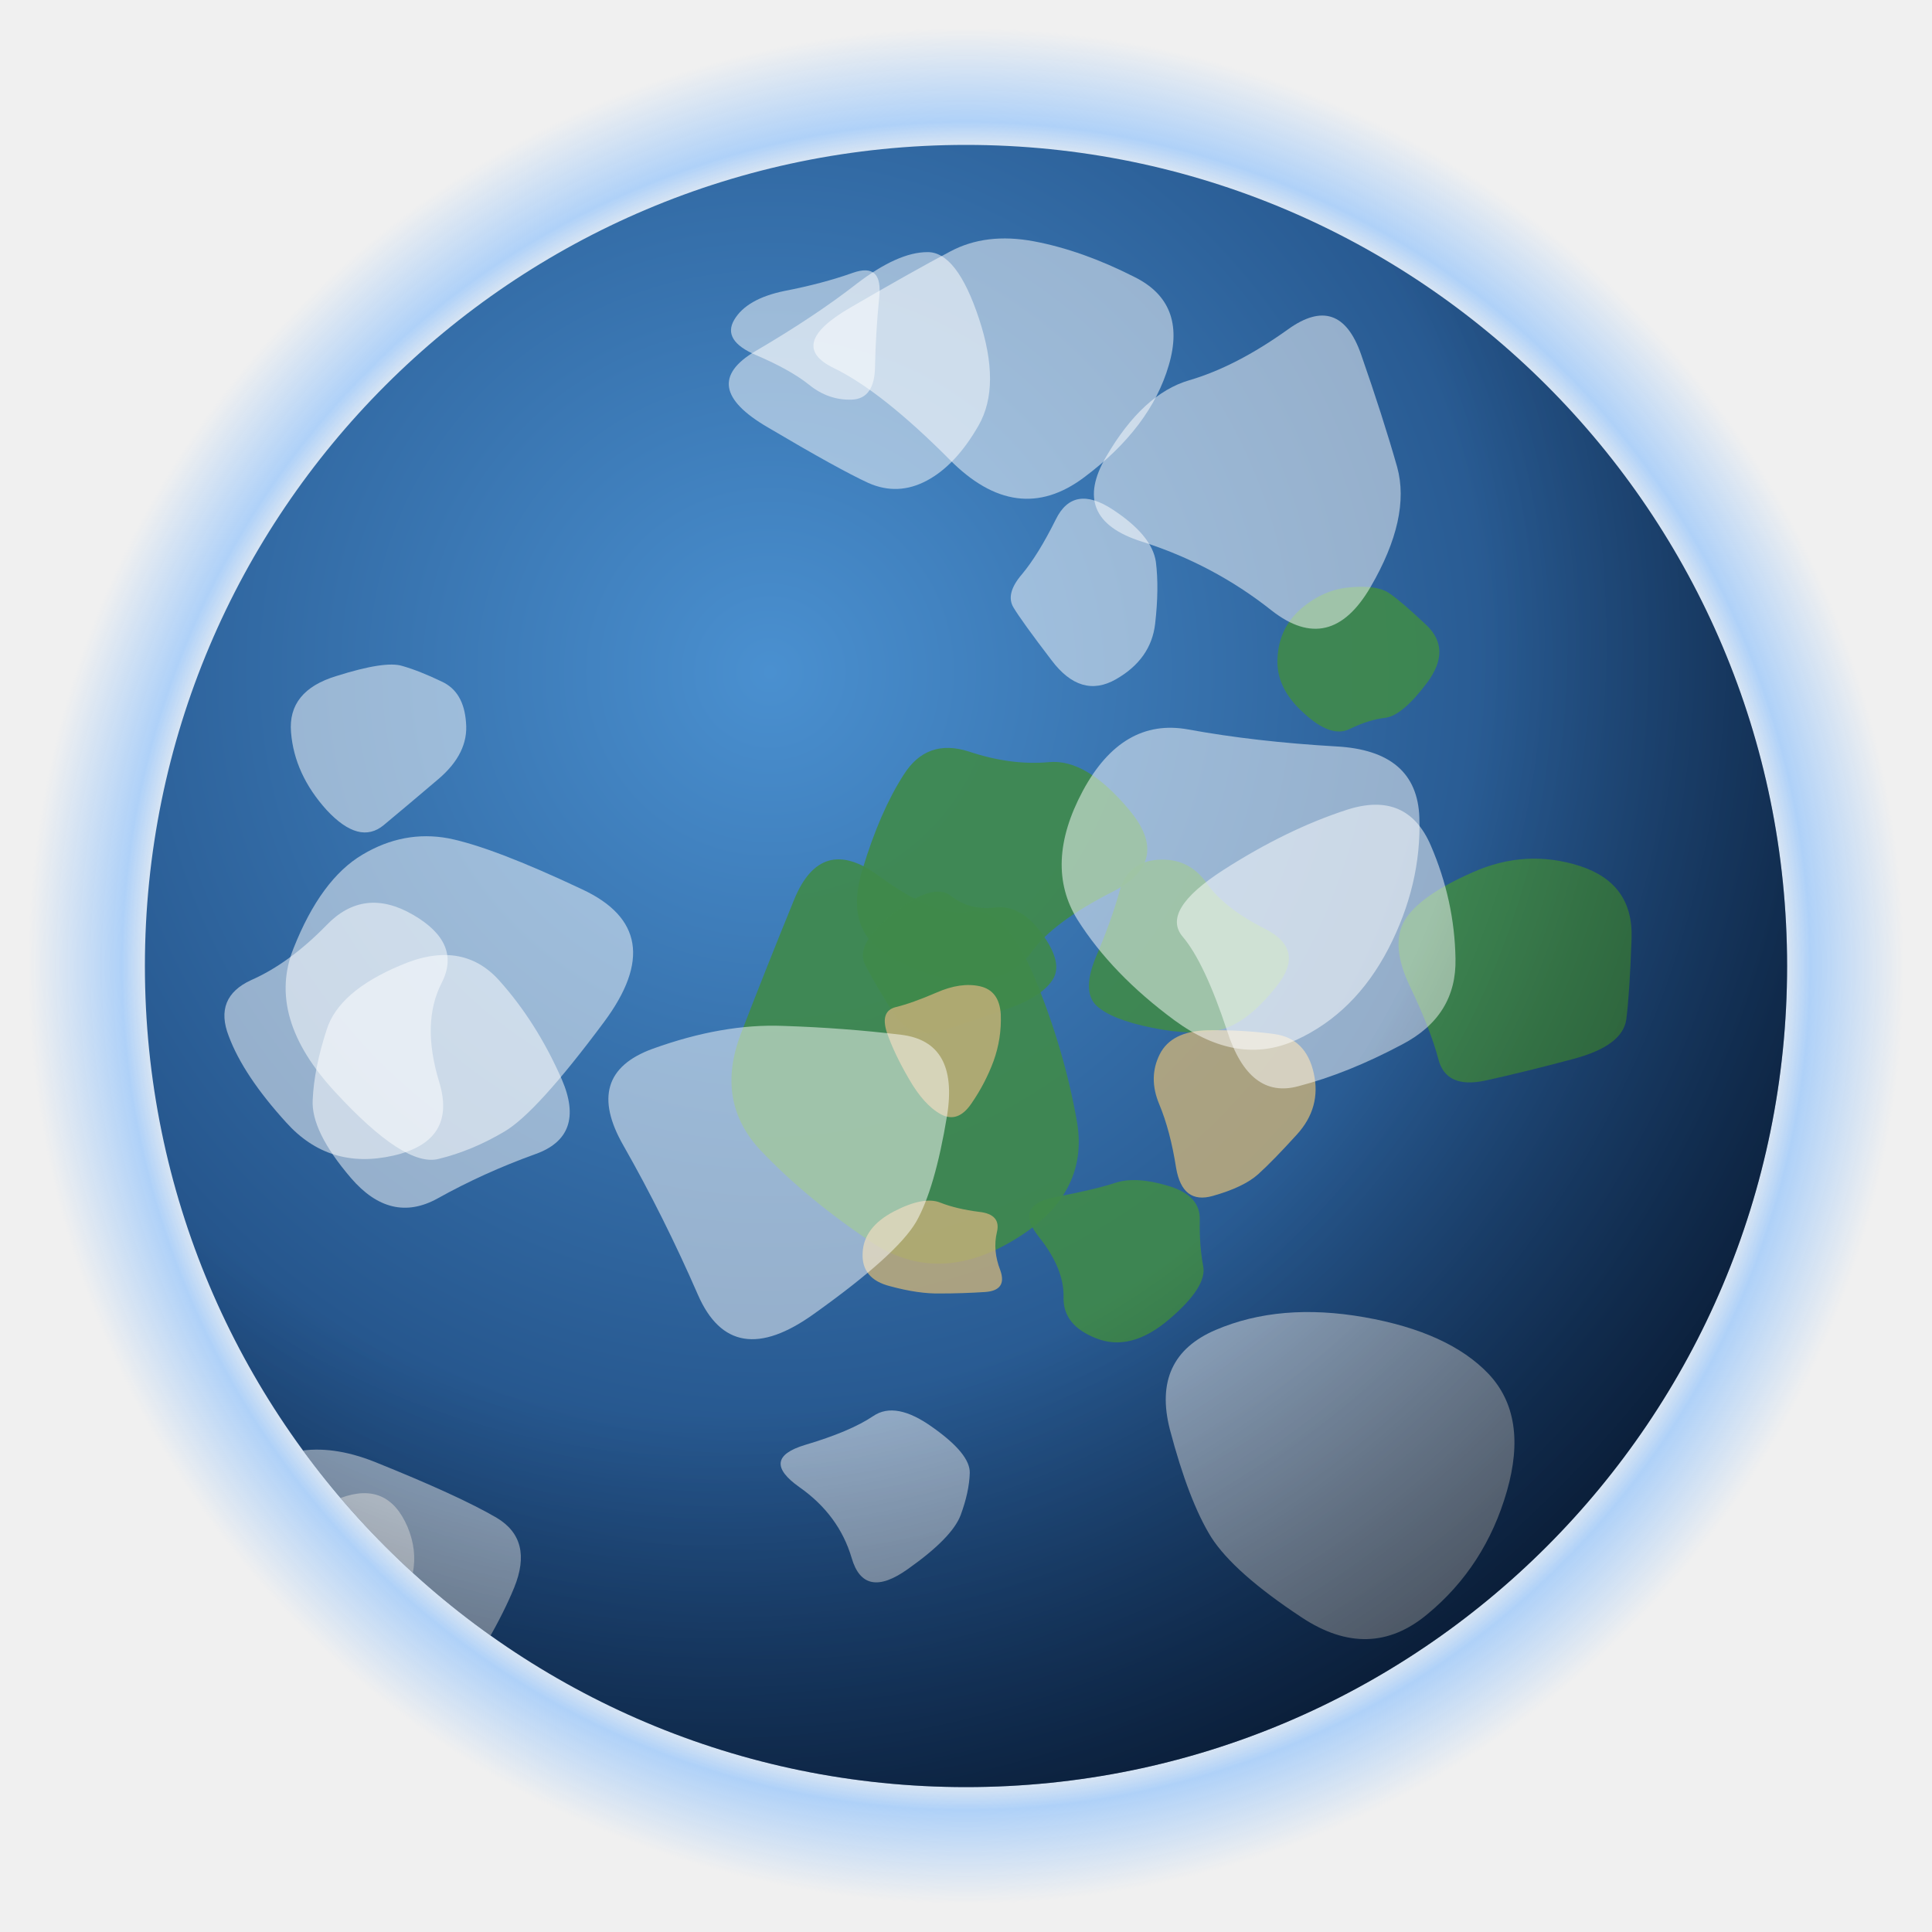
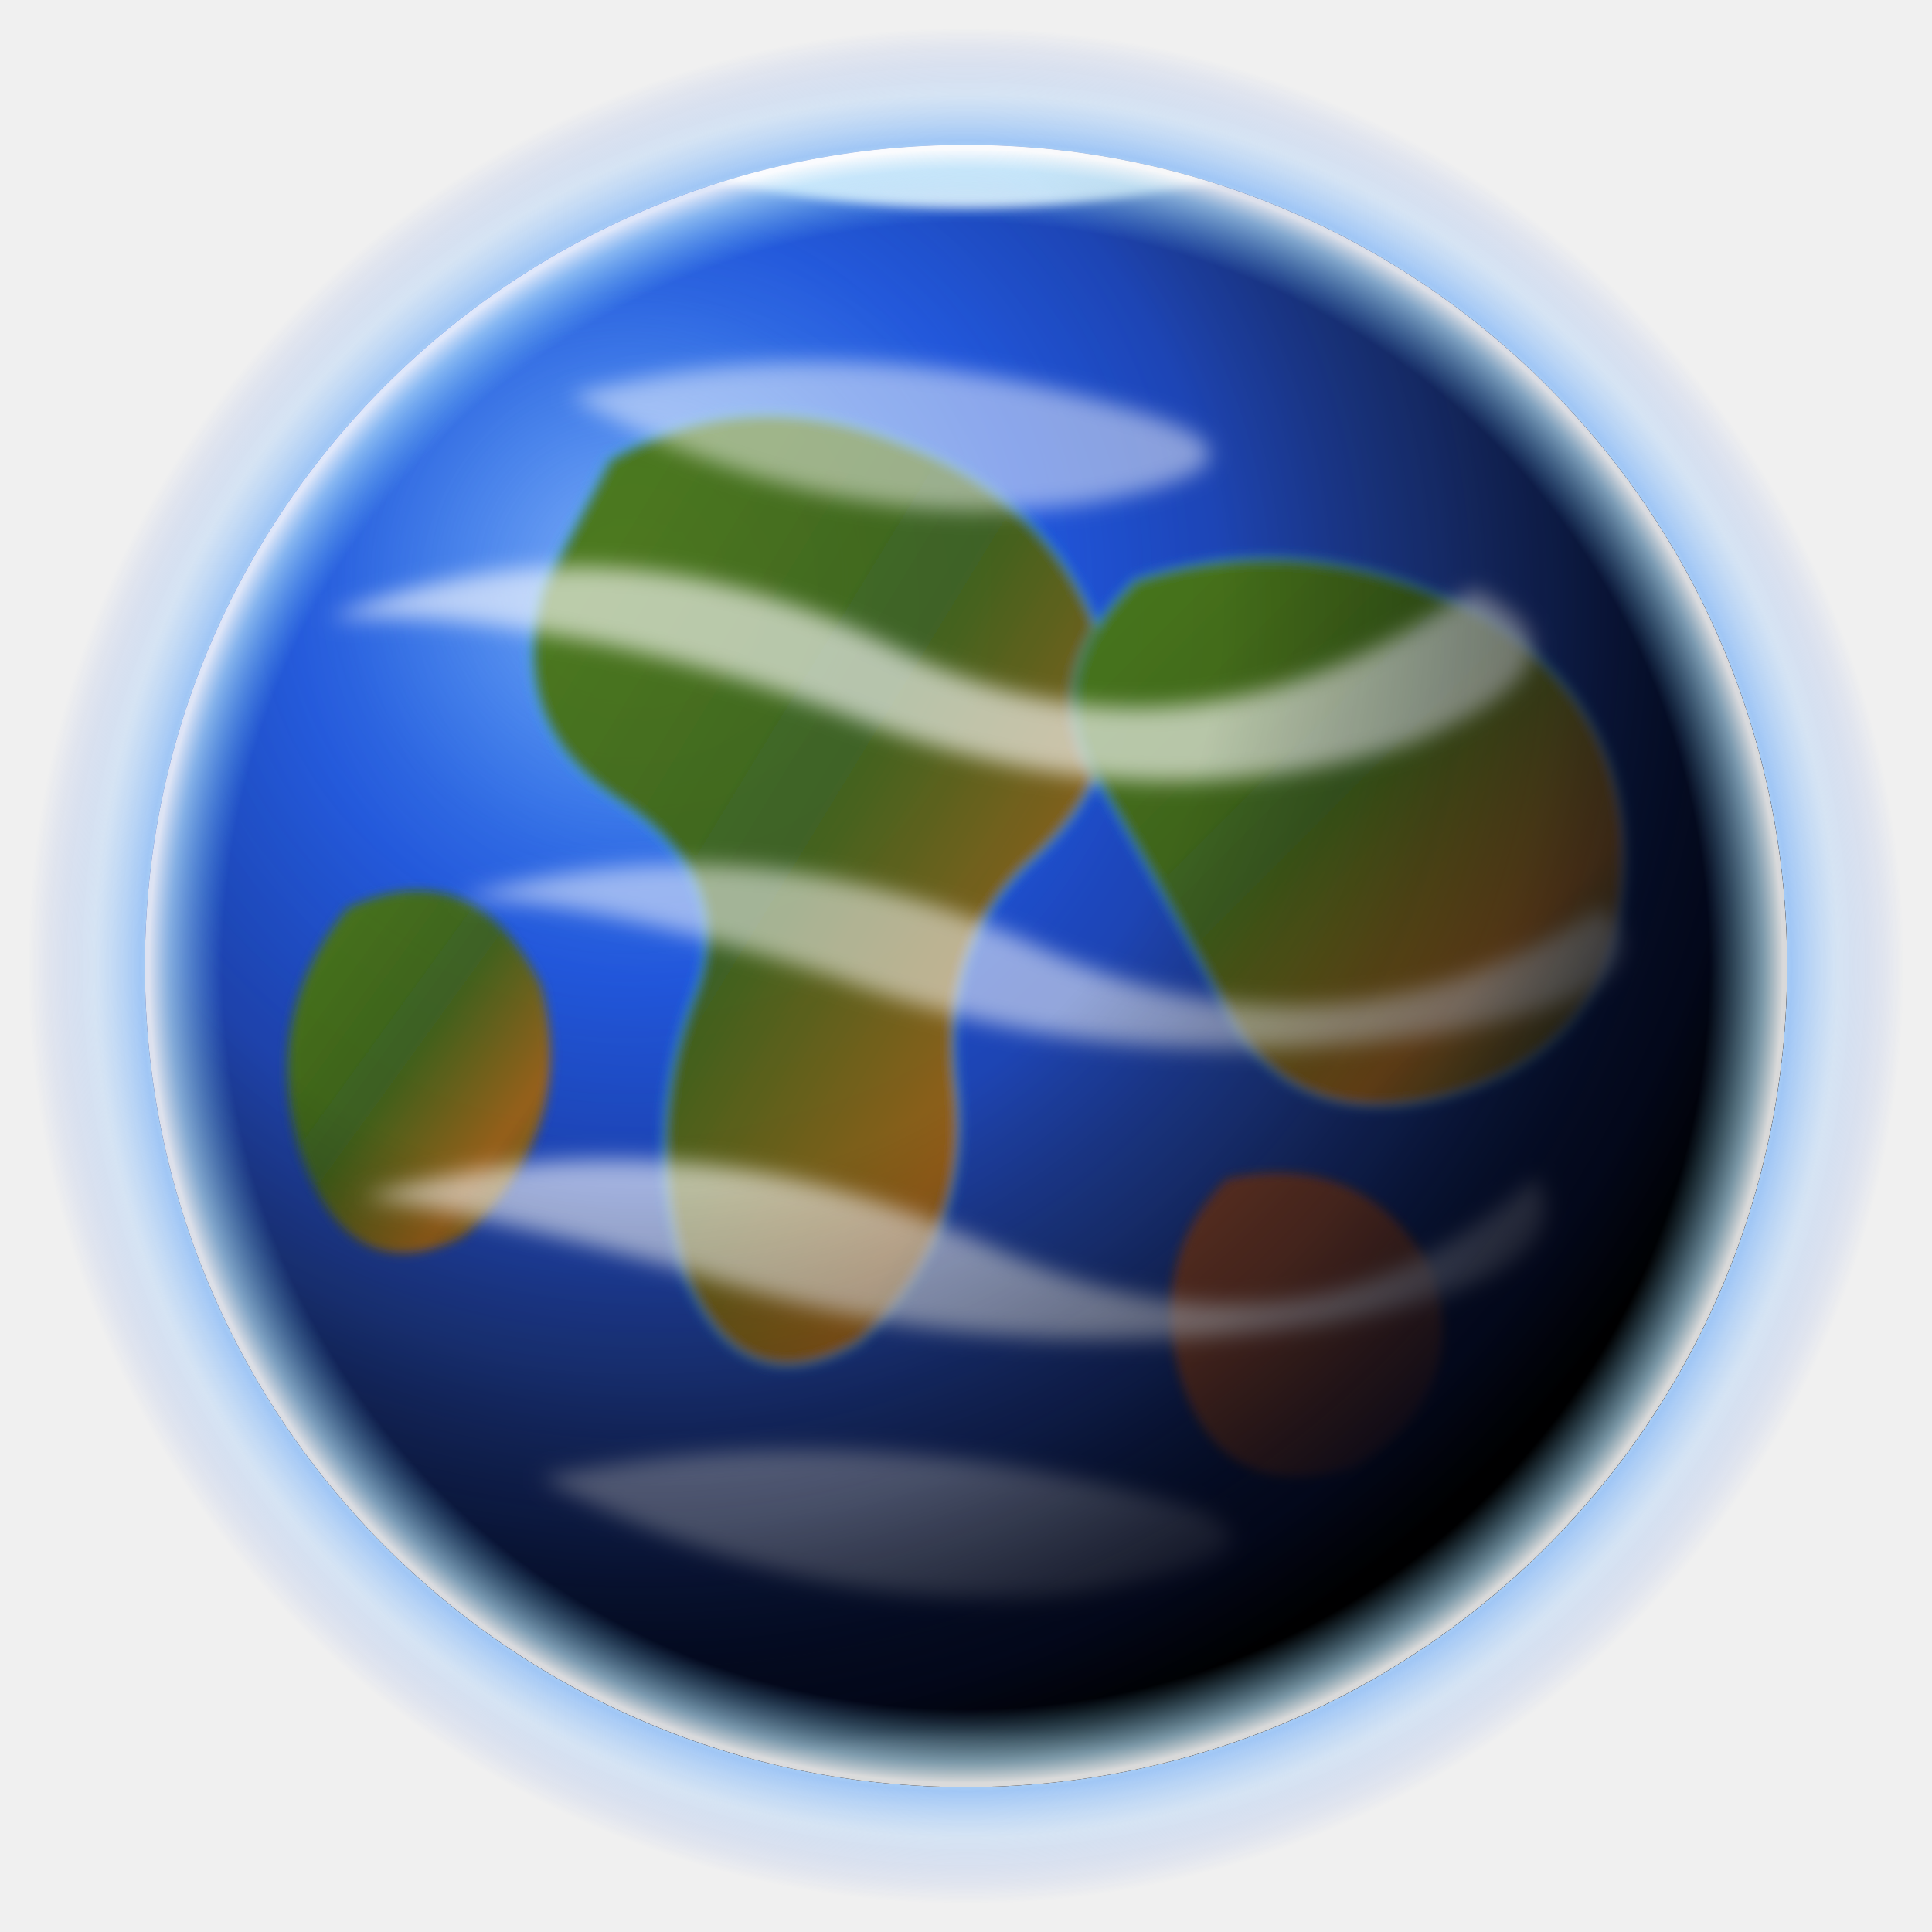
<svg xmlns="http://www.w3.org/2000/svg" viewBox="0 0 400 400" width="400" height="400">
  <defs>
-     <linearGradient id="gM" x1="0" x2="1">
-       <stop offset="0" stop-color="#1b1d21" />
-       <stop offset="0.3" stop-color="#7d838b" />
-       <stop offset="0.45" stop-color="#c3c8ce" />
-       <stop offset="0.7" stop-color="#5b6067" />
-       <stop offset="1" stop-color="#17191c" />
+     <radialGradient id="eAtmoOuter" cx="50%" cy="50%" r="50%">
+       <stop offset="82%" stop-color="#38bdf8" stop-opacity="0" />
+       <stop offset="88%" stop-color="#60a5fa" stop-opacity="0.55" />
+       <stop offset="93%" stop-color="#93c5fd" stop-opacity="0.28" />
+       <stop offset="100%" stop-color="#1d4ed8" stop-opacity="0" />
+     </radialGradient>
+     <radialGradient id="eOcean" cx="32%" cy="28%" r="76%">
+       <stop offset="0%" stop-color="#3b82f6" />
+       <stop offset="30%" stop-color="#1d4ed8" />
+       <stop offset="62%" stop-color="#1e3a8a" />
+       <stop offset="86%" stop-color="#091534" />
+       <stop offset="100%" stop-color="#020617" />
+     </radialGradient>
+     <radialGradient id="eSpec" cx="29%" cy="26%" r="35%">
+       <stop offset="0%" stop-color="#e0f2fe" stop-opacity="0.42" />
+       <stop offset="50%" stop-color="#7dd3fc" stop-opacity="0.12" />
+       <stop offset="100%" stop-color="#38bdf8" stop-opacity="0" />
+     </radialGradient>
+     <linearGradient id="eLand" x1="0%" y1="0%" x2="100%" y2="100%">
+       <stop offset="0%" stop-color="#4d7c0f" />
+       <stop offset="45%" stop-color="#3f6212" />
+       <stop offset="75%" stop-color="#a16207" />
+       <stop offset="100%" stop-color="#365314" />
    </linearGradient>
-     <linearGradient id="gW" x1="0" x2="1">
-       <stop offset="0" stop-color="#4c5258" />
-       <stop offset="0.22" stop-color="#c9ced4" />
-       <stop offset="0.4" stop-color="#f1f3f5" />
-       <stop offset="0.62" stop-color="#aeb4bb" />
-       <stop offset="0.85" stop-color="#5d636a" />
-       <stop offset="1" stop-color="#2a2e33" />
-     </linearGradient>
-     <linearGradient id="gG" x1="0" x2="1">
-       <stop offset="0" stop-color="#4a3814" />
-       <stop offset="0.28" stop-color="#d9b25a" />
-       <stop offset="0.44" stop-color="#f6e0a0" />
-       <stop offset="0.7" stop-color="#a07d34" />
-       <stop offset="1" stop-color="#3d2d0e" />
-     </linearGradient>
-     <linearGradient id="gRd" x1="0" x2="1">
-       <stop offset="0" stop-color="#4a0808" />
-       <stop offset="0.3" stop-color="#cf3326" />
-       <stop offset="0.45" stop-color="#ff6e59" />
-       <stop offset="0.7" stop-color="#a21c15" />
-       <stop offset="1" stop-color="#3a0606" />
-     </linearGradient>
-     <linearGradient id="gD" x1="0" x2="1">
-       <stop offset="0" stop-color="#101215" />
-       <stop offset="0.4" stop-color="#3a3e44" />
-       <stop offset="0.6" stop-color="#23262a" />
-       <stop offset="1" stop-color="#0a0b0c" />
-     </linearGradient>
-     <linearGradient id="gP" x1="0" x2="1">
-       <stop offset="0" stop-color="#1a1e24" />
-       <stop offset="0.28" stop-color="#7f8a98" />
-       <stop offset="0.42" stop-color="#c2ccd8" />
-       <stop offset="0.7" stop-color="#566070" />
-       <stop offset="1" stop-color="#151920" />
-     </linearGradient>
-     <radialGradient id="gI" cx=".5" cy=".35" r=".7">
-       <stop offset="0" stop-color="#2a2d32" />
-       <stop offset="1" stop-color="#050506" />
+     <radialGradient id="eTerminator" cx="30%" cy="28%" r="74%">
+       <stop offset="48%" stop-color="#000" stop-opacity="0" />
+       <stop offset="76%" stop-color="#020617" stop-opacity="0.45" />
+       <stop offset="92%" stop-color="#020617" stop-opacity="0.86" />
+       <stop offset="100%" stop-color="#000" stop-opacity="0.96" />
    </radialGradient>
-     <linearGradient id="gSh" x1="0" y1="0" x2="0" y2="1">
-       <stop offset="0" stop-color="#000" stop-opacity=".6" />
-       <stop offset="1" stop-color="#000" stop-opacity="0" />
-     </linearGradient>
-   </defs>
-   <defs>
-     <radialGradient id="be" cx=".38" cy=".32" r=".85">
-       <stop offset="0" stop-color="#4a90d0" />
-       <stop offset="1" stop-color="#0a2a5a" />
+     <radialGradient id="eLimb" cx="50%" cy="50%" r="50%">
+       <stop offset="91%" stop-color="#7dd3fc" stop-opacity="0" />
+       <stop offset="97.5%" stop-color="#bae6fd" stop-opacity="0.65" />
+       <stop offset="100%" stop-color="#ffffff" stop-opacity="0.85" />
    </radialGradient>
-     <radialGradient id="se" cx=".34" cy=".3" r=".95">
-       <stop offset=".5" stop-color="#000" stop-opacity="0" />
-       <stop offset=".85" stop-color="#000" stop-opacity=".55" />
-       <stop offset="1" stop-color="#000" stop-opacity=".8" />
-     </radialGradient>
-     <radialGradient id="he">
-       <stop offset=".86" stop-color="#7ab8ff" stop-opacity="0" />
-       <stop offset=".9" stop-color="#7ab8ff" stop-opacity=".55" />
-       <stop offset="1" stop-color="#7ab8ff" stop-opacity="0" />
-     </radialGradient>
-     <clipPath id="ce">
+     <filter id="eCloudBlur" x="-15%" y="-15%" width="130%" height="130%">
+       <feGaussianBlur stdDeviation="2.2" />
+     </filter>
+     <filter id="eSoft" x="-10%" y="-10%" width="120%" height="120%">
+       <feGaussianBlur stdDeviation="1.1" />
+     </filter>
+     <clipPath id="eClip">
      <circle cx="200" cy="200" r="170" />
    </clipPath>
  </defs>
-   <circle cx="200" cy="200" r="196" fill="url(#he)" />
-   <circle cx="200" cy="200" r="170" fill="url(#be)" />
-   <g clip-path="url(#ce)">
-     <path d="M248.4 252.6 Q248.3 257.8 249.1 262.1 Q250.0 266.4 242.0 273.2 Q234.1 279.9 227.0 277.1 Q220.0 274.4 220.2 268.5 Q220.3 262.6 215.1 256.1 Q209.9 249.6 218.2 247.9 Q226.6 246.3 230.9 244.9 Q235.1 243.5 241.8 245.5 Q248.6 247.5 248.4 252.6Z" fill="#3f8a4a" opacity="0.9" />
-     <path d="M233.8 167.7 Q242.7 178.3 230.4 184.6 Q218.0 190.9 213.5 197.2 Q208.9 203.5 199.8 203.0 Q190.7 202.5 182.8 197.1 Q174.9 191.7 178.6 179.9 Q182.2 168.0 187.1 160.4 Q191.9 152.8 200.6 155.6 Q209.3 158.5 217.1 157.8 Q224.9 157.0 233.8 167.7Z" fill="#3f8a4a" opacity="0.9" />
-     <path d="M337.8 194.3 Q337.4 205.7 336.7 211.1 Q335.9 216.5 325.9 219.2 Q315.8 221.9 307.6 223.7 Q299.4 225.5 297.8 219.3 Q296.2 213.2 292.0 204.4 Q287.8 195.7 290.8 190.6 Q293.8 185.5 304.9 180.6 Q315.9 175.7 327.1 179.3 Q338.2 182.9 337.8 194.3Z" fill="#3f8a4a" opacity="0.9" />
-     <path d="M261.9 192.3 Q270.4 196.6 264.3 204.2 Q258.2 211.9 252.6 213.2 Q247.0 214.5 238.6 212.8 Q230.1 211.1 227.0 208.2 Q223.9 205.2 227.0 197.9 Q230.1 190.6 231.8 184.5 Q233.5 178.4 239.8 178.0 Q246.1 177.6 249.8 182.8 Q253.4 188.0 261.9 192.3Z" fill="#3f8a4a" opacity="0.9" />
-     <path d="M214.2 202.4 Q220.4 217.4 223.0 232.4 Q225.5 247.5 209.8 256.8 Q194.2 266.2 180.6 257.3 Q167.1 248.3 157.5 238.2 Q148.0 228.1 153.4 214.0 Q158.8 200.0 164.4 186.3 Q170.0 172.6 181.9 181.3 Q193.7 190.0 200.8 188.7 Q207.9 187.4 214.2 202.4Z" fill="#3f8a4a" opacity="0.9" />
-     <path d="M215.8 193.4 Q220.2 199.5 217.9 202.9 Q215.6 206.4 208.8 208.8 Q201.9 211.1 195.3 213.3 Q188.7 215.5 185.0 209.8 Q181.3 204.0 179.1 199.7 Q176.9 195.5 185.1 189.0 Q193.2 182.6 196.9 185.5 Q200.7 188.5 206.0 187.9 Q211.3 187.2 215.8 193.4Z" fill="#3f8a4a" opacity="0.9" />
-     <path d="M295.3 129.4 Q300.6 134.4 295.5 141.3 Q290.4 148.1 286.9 148.6 Q283.4 149.0 279.5 150.9 Q275.6 152.9 269.9 147.6 Q264.1 142.4 264.5 136.2 Q264.8 130.0 269.4 126.0 Q274.1 122.0 279.6 121.6 Q285.1 121.1 287.6 122.8 Q290.0 124.4 295.3 129.4Z" fill="#3f8a4a" opacity="0.9" />
-     <path d="M272.0 222.2 Q273.6 229.3 268.5 234.9 Q263.5 240.4 260.5 243.1 Q257.5 245.8 251.1 247.6 Q244.8 249.4 243.5 241.8 Q242.3 234.1 240.0 228.6 Q237.7 223.1 240.1 218.3 Q242.5 213.5 250.0 213.3 Q257.4 213.2 263.9 214.1 Q270.4 215.0 272.0 222.2Z" fill="#c9b27a" opacity="0.8" />
-     <path d="M207.2 210.0 Q207.4 215.0 205.7 219.7 Q204.0 224.3 201.1 228.5 Q198.3 232.6 194.8 230.7 Q191.3 228.8 188.2 223.4 Q185.1 218.1 183.6 213.7 Q182.2 209.3 185.5 208.5 Q188.8 207.7 193.9 205.5 Q198.9 203.3 202.9 204.2 Q206.9 205.1 207.2 210.0Z" fill="#c9b27a" opacity="0.8" />
-     <path d="M206.4 255.1 Q205.5 258.9 207.1 263.0 Q208.6 267.2 203.9 267.5 Q199.2 267.8 194.7 267.8 Q190.2 267.9 184.3 266.3 Q178.3 264.8 178.6 259.4 Q178.8 254.1 185.1 250.8 Q191.3 247.6 194.7 249.0 Q198.0 250.3 202.7 250.9 Q207.3 251.4 206.4 255.1Z" fill="#c9b27a" opacity="0.8" />
-     <path d="M123.8 190.9 Q140.1 203.2 122.5 218.7 Q104.9 234.2 97.6 236.6 Q90.2 239.1 83.1 239.3 Q75.9 239.6 65.1 221.4 Q54.2 203.2 62.8 190.4 Q71.3 177.6 80.8 174.4 Q90.2 171.2 98.9 174.8 Q107.5 178.5 123.8 190.9Z" fill="#fff" opacity=".5" transform="rotate(-12 90 203)" />
-     <path d="M192.8 222.3 Q195.1 237.5 193.5 245.2 Q191.8 252.9 179.3 269.8 Q166.9 286.7 155.2 273.5 Q143.5 260.3 131.0 248.9 Q118.4 237.5 130.5 228.0 Q142.7 218.5 154.8 215.1 Q166.9 211.6 178.6 209.3 Q190.4 207.0 192.8 222.3Z" fill="#fff" opacity=".5" transform="rotate(18 167 237)" />
-     <path d="M114.6 216.7 Q122.4 226.9 113.0 233.1 Q103.6 239.4 95.6 246.9 Q87.5 254.4 77.2 247.1 Q66.8 239.7 65.6 233.3 Q64.3 226.9 64.9 218.5 Q65.4 210.2 76.5 201.9 Q87.5 193.5 97.1 200.0 Q106.7 206.5 114.6 216.7Z" fill="#fff" opacity=".5" transform="rotate(14 88 227)" />
-     <path d="M287.2 80.5 Q287.5 94.2 287.1 105.0 Q286.6 115.8 274.2 126.9 Q261.8 138.0 253.2 125.2 Q244.7 112.4 232.0 103.3 Q219.3 94.2 230.5 84.3 Q241.7 74.3 251.7 74.6 Q261.8 74.9 274.4 70.9 Q286.9 66.9 287.2 80.5Z" fill="#fff" opacity=".5" transform="rotate(-18 262 94)" />
-     <path d="M83.9 314.8 Q88.5 324.2 81.2 334.1 Q73.9 344.0 67.1 342.9 Q60.3 341.8 51.2 340.4 Q42.1 339.1 38.6 331.6 Q35.0 324.2 38.1 319.4 Q41.2 314.5 50.7 314.1 Q60.3 313.8 69.8 309.6 Q79.3 305.5 83.9 314.8Z" fill="#fff" opacity=".5" transform="rotate(3 60 324)" />
-     <path d="M90.5 201.2 Q87.3 209.9 92.5 221.6 Q97.7 233.3 84.9 237.9 Q72.1 242.5 62.1 233.8 Q52.1 225.2 48.1 217.5 Q44.0 209.9 51.3 205.4 Q58.7 201.0 65.4 192.2 Q72.1 183.3 82.9 187.9 Q93.7 192.5 90.5 201.2Z" fill="#fff" opacity=".5" transform="rotate(7 72 210)" />
-     <path d="M239.5 116.9 Q240.0 122.4 238.9 129.7 Q237.8 137.0 230.4 140.9 Q223.0 144.8 217.2 136.5 Q211.3 128.2 209.7 125.3 Q208.1 122.4 211.7 118.5 Q215.2 114.6 219.1 107.4 Q223.0 100.1 231.0 105.8 Q238.9 111.4 239.5 116.9Z" fill="#fff" opacity=".5" transform="rotate(-2 223 122)" />
-     <path d="M235.7 60.4 Q246.0 66.9 240.9 79.3 Q235.8 91.8 221.0 100.6 Q206.1 109.5 193.7 94.0 Q181.2 78.5 171.9 72.7 Q162.5 66.9 176.5 60.6 Q190.5 54.3 198.3 51.2 Q206.1 48.0 215.8 50.9 Q225.5 53.8 235.7 60.4Z" fill="#fff" opacity=".5" transform="rotate(-6 206 67)" />
-     <path d="M182.4 62.2 Q181.3 69.4 180.8 76.3 Q180.4 83.1 175.6 83.0 Q170.8 82.9 167.0 79.5 Q163.3 76.2 156.4 72.8 Q149.4 69.4 152.2 65.2 Q155.0 61.0 162.9 59.8 Q170.8 58.7 177.2 56.8 Q183.6 54.9 182.4 62.2Z" fill="#fff" opacity=".5" transform="rotate(-3 171 69)" />
-     <path d="M311.9 293.3 Q317.8 303.8 309.7 317.8 Q301.6 331.8 287.6 338.5 Q273.6 345.3 262.2 332.9 Q250.8 320.5 248.0 312.2 Q245.3 303.8 245.1 288.5 Q245.0 273.1 259.3 270.8 Q273.6 268.5 289.8 275.7 Q306.0 282.9 311.9 293.3Z" fill="#fff" opacity=".5" transform="rotate(-14 274 304)" />
-     <path d="M293.2 167.4 Q294.4 181.2 288.2 194.9 Q282.0 208.5 270.2 214.7 Q258.4 220.9 244.8 212.0 Q231.3 203.1 223.6 192.2 Q216.0 181.2 223.3 165.6 Q230.7 149.9 244.5 151.7 Q258.4 153.5 275.2 153.6 Q292.0 153.6 293.2 167.4Z" fill="#fff" opacity=".5" transform="rotate(3 258 181)" />
-     <path d="M300.1 181.5 Q302.1 193.7 299.4 205.4 Q296.8 217.0 284.4 220.0 Q272.0 223.1 261.4 223.2 Q250.9 223.4 249.9 208.6 Q248.8 193.7 245.7 187.4 Q242.5 181.0 257.2 176.0 Q272.0 171.0 285.0 170.1 Q298.1 169.2 300.1 181.5Z" fill="#fff" opacity=".5" transform="rotate(-14 272 194)" />
-     <path d="M95.3 145.3 Q97.9 151.1 93.7 158.2 Q89.5 165.3 86.1 170.9 Q82.7 176.5 73.9 171.8 Q65.2 167.0 61.7 159.0 Q58.2 151.1 66.8 144.9 Q75.3 138.6 79.0 138.5 Q82.7 138.3 87.8 138.9 Q92.8 139.4 95.3 145.3Z" fill="#fff" opacity=".5" transform="rotate(19 83 151)" />
-     <path d="M202.7 66.0 Q207.3 79.9 202.6 88.1 Q197.9 96.3 191.9 99.5 Q185.9 102.7 179.8 100.0 Q173.7 97.2 159.0 88.5 Q144.2 79.9 156.4 72.7 Q168.7 65.5 177.3 58.8 Q185.9 52.2 192.0 52.2 Q198.1 52.1 202.7 66.0Z" fill="#fff" opacity=".5" transform="rotate(0 186 80)" />
-     <path d="M105.9 323.9 Q112.0 330.4 105.4 338.8 Q98.8 347.2 84.4 359.2 Q69.9 371.3 59.3 361.4 Q48.6 351.5 50.5 340.9 Q52.5 330.4 46.8 320.9 Q41.2 311.4 55.5 302.8 Q69.9 294.3 84.8 305.8 Q99.7 317.4 105.9 323.9Z" fill="#fff" opacity=".5" transform="rotate(-16 70 330)" />
-     <path d="M200.4 302.2 Q200.9 306.1 199.9 311.1 Q198.9 316.0 190.9 323.8 Q182.9 331.7 179.0 323.4 Q175.0 315.0 166.0 310.6 Q156.9 306.1 165.8 301.8 Q174.6 297.6 178.8 293.7 Q182.9 289.8 191.4 294.1 Q199.9 298.3 200.4 302.2Z" fill="#fff" opacity=".5" transform="rotate(9 183 306)" />
+   <circle cx="200" cy="200" r="196" fill="url(#eAtmoOuter)" />
+   <circle cx="200" cy="200" r="170" fill="url(#eOcean)" />
+   <circle cx="200" cy="200" r="170" fill="url(#eSpec)" />
+   <g clip-path="url(#eClip)">
+     <g filter="url(#eSoft)" opacity="0.92">
+       <path d="M126,95 Q155,78 188,92 Q218,104 228,132 Q236,158 214,178 Q195,195 198,224 Q202,256 178,278 Q154,292 142,265 Q132,235 144,205 Q152,182 128,166 Q104,150 112,122 Z" fill="url(#eLand)" stroke="#38bdf8" stroke-width="1.5" stroke-opacity="0.35" />
+       <path d="M235,120 Q272,108 308,128 Q340,148 336,186 Q332,220 296,228 Q265,234 252,206 Q238,180 225,158 Q216,138 235,120 Z" fill="url(#eLand)" stroke="#38bdf8" stroke-width="1.5" stroke-opacity="0.3" />
+       <path d="M254,244 Q282,238 296,262 Q306,288 280,304 Q252,312 244,284 Q238,260 254,244 Z" fill="#92400e" opacity="0.85" />
+       <path d="M72,188 Q98,176 112,204 Q120,234 96,256 Q72,268 62,238 Q54,210 72,188 Z" fill="url(#eLand)" />
+     </g>
+     <path d="M135,34 Q200,52 265,34 L250,25 L150,25 Z" fill="#f8fafc" opacity="0.88" filter="url(#eSoft)" />
+     <path d="M145,368 Q200,350 255,368 L240,378 L160,378 Z" fill="#e2e8f0" opacity="0.75" filter="url(#eSoft)" />
+     <g fill="#ffffff" filter="url(#eCloudBlur)">
+       <path d="M68,128 Q125,104 185,134 T305,122 Q335,136 292,154 Q235,172 175,148 Q115,126 68,128 Z" opacity="0.62" />
+       <path d="M95,186 Q155,168 215,196 T332,188 Q348,205 298,214 Q230,224 172,202 Q122,186 95,186 Z" opacity="0.52" />
+       <path d="M75,248 Q140,228 205,258 T318,244 Q330,264 275,274 Q205,284 145,264 Q95,250 75,248 Z" opacity="0.58" />
+       <path d="M118,82 Q175,66 238,86 Q268,96 226,104 Q172,112 118,82 Z" opacity="0.48" />
+       <path d="M112,306 Q178,292 246,312 Q272,322 224,330 Q168,336 112,306 Z" opacity="0.45" />
+     </g>
+     <circle cx="200" cy="200" r="170" fill="url(#eTerminator)" />
+     <circle cx="200" cy="200" r="170" fill="url(#eLimb)" />
  </g>
-   <circle cx="200" cy="200" r="170" fill="url(#se)" />
</svg>
